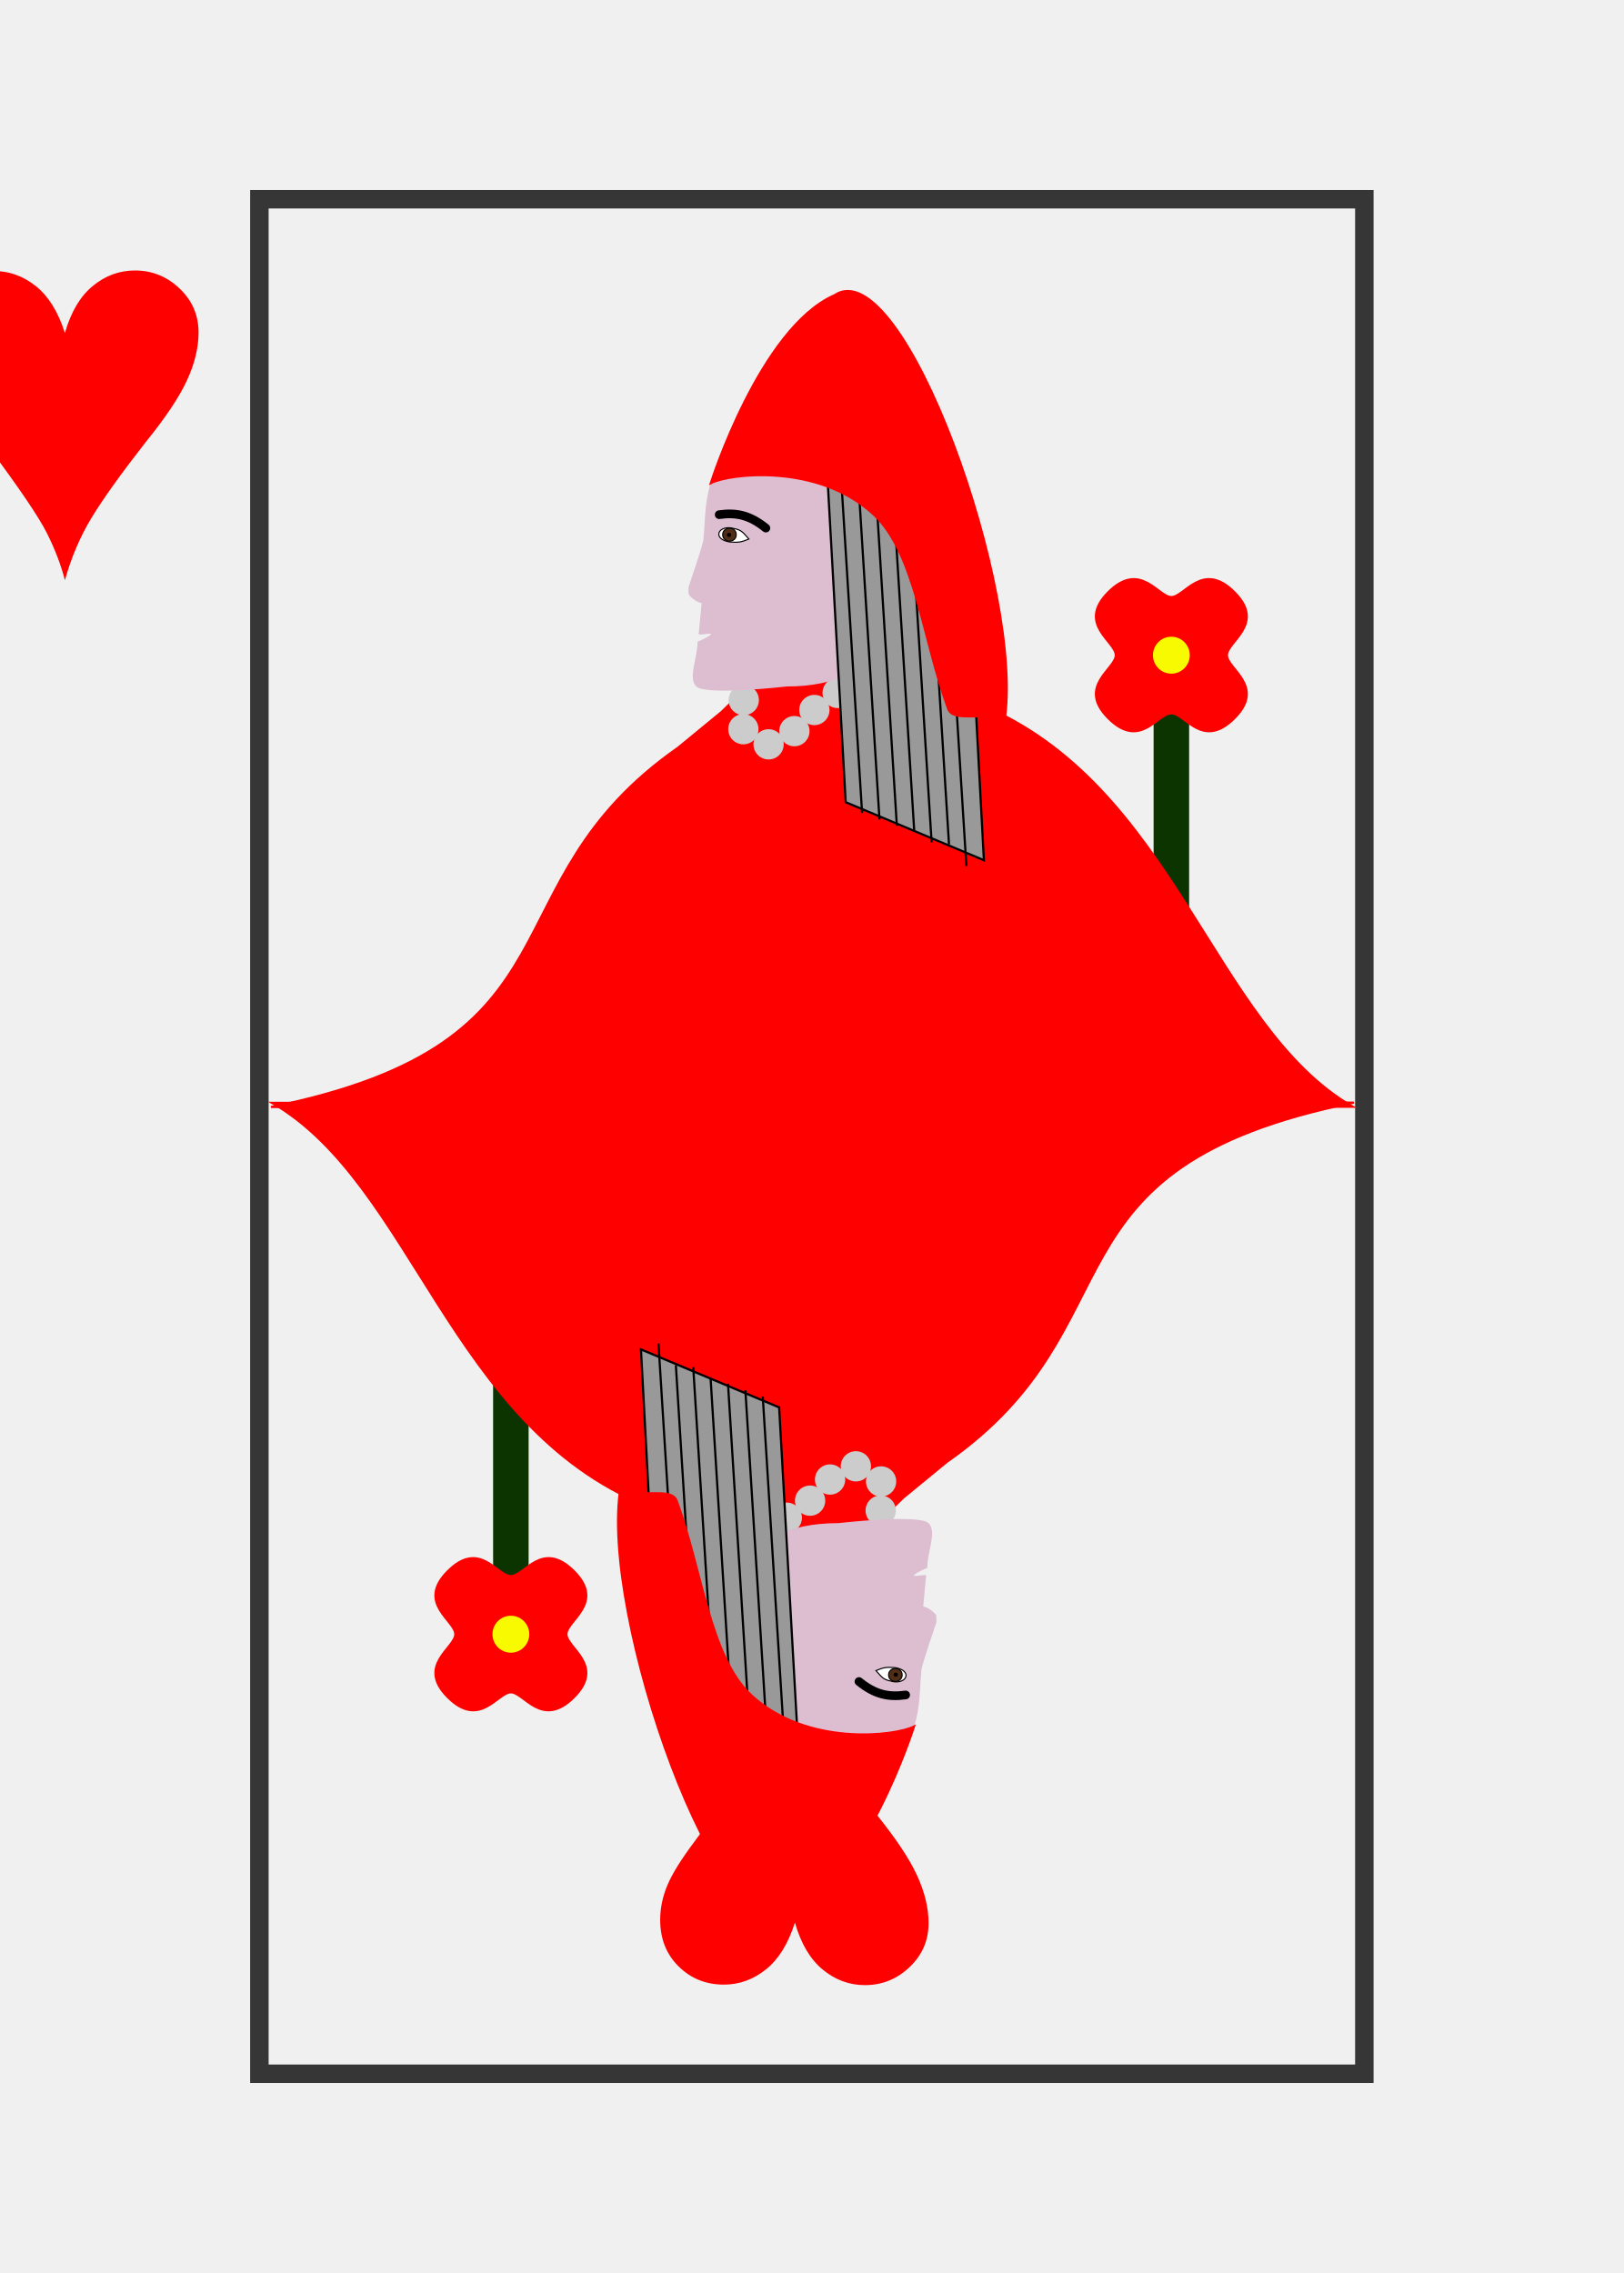
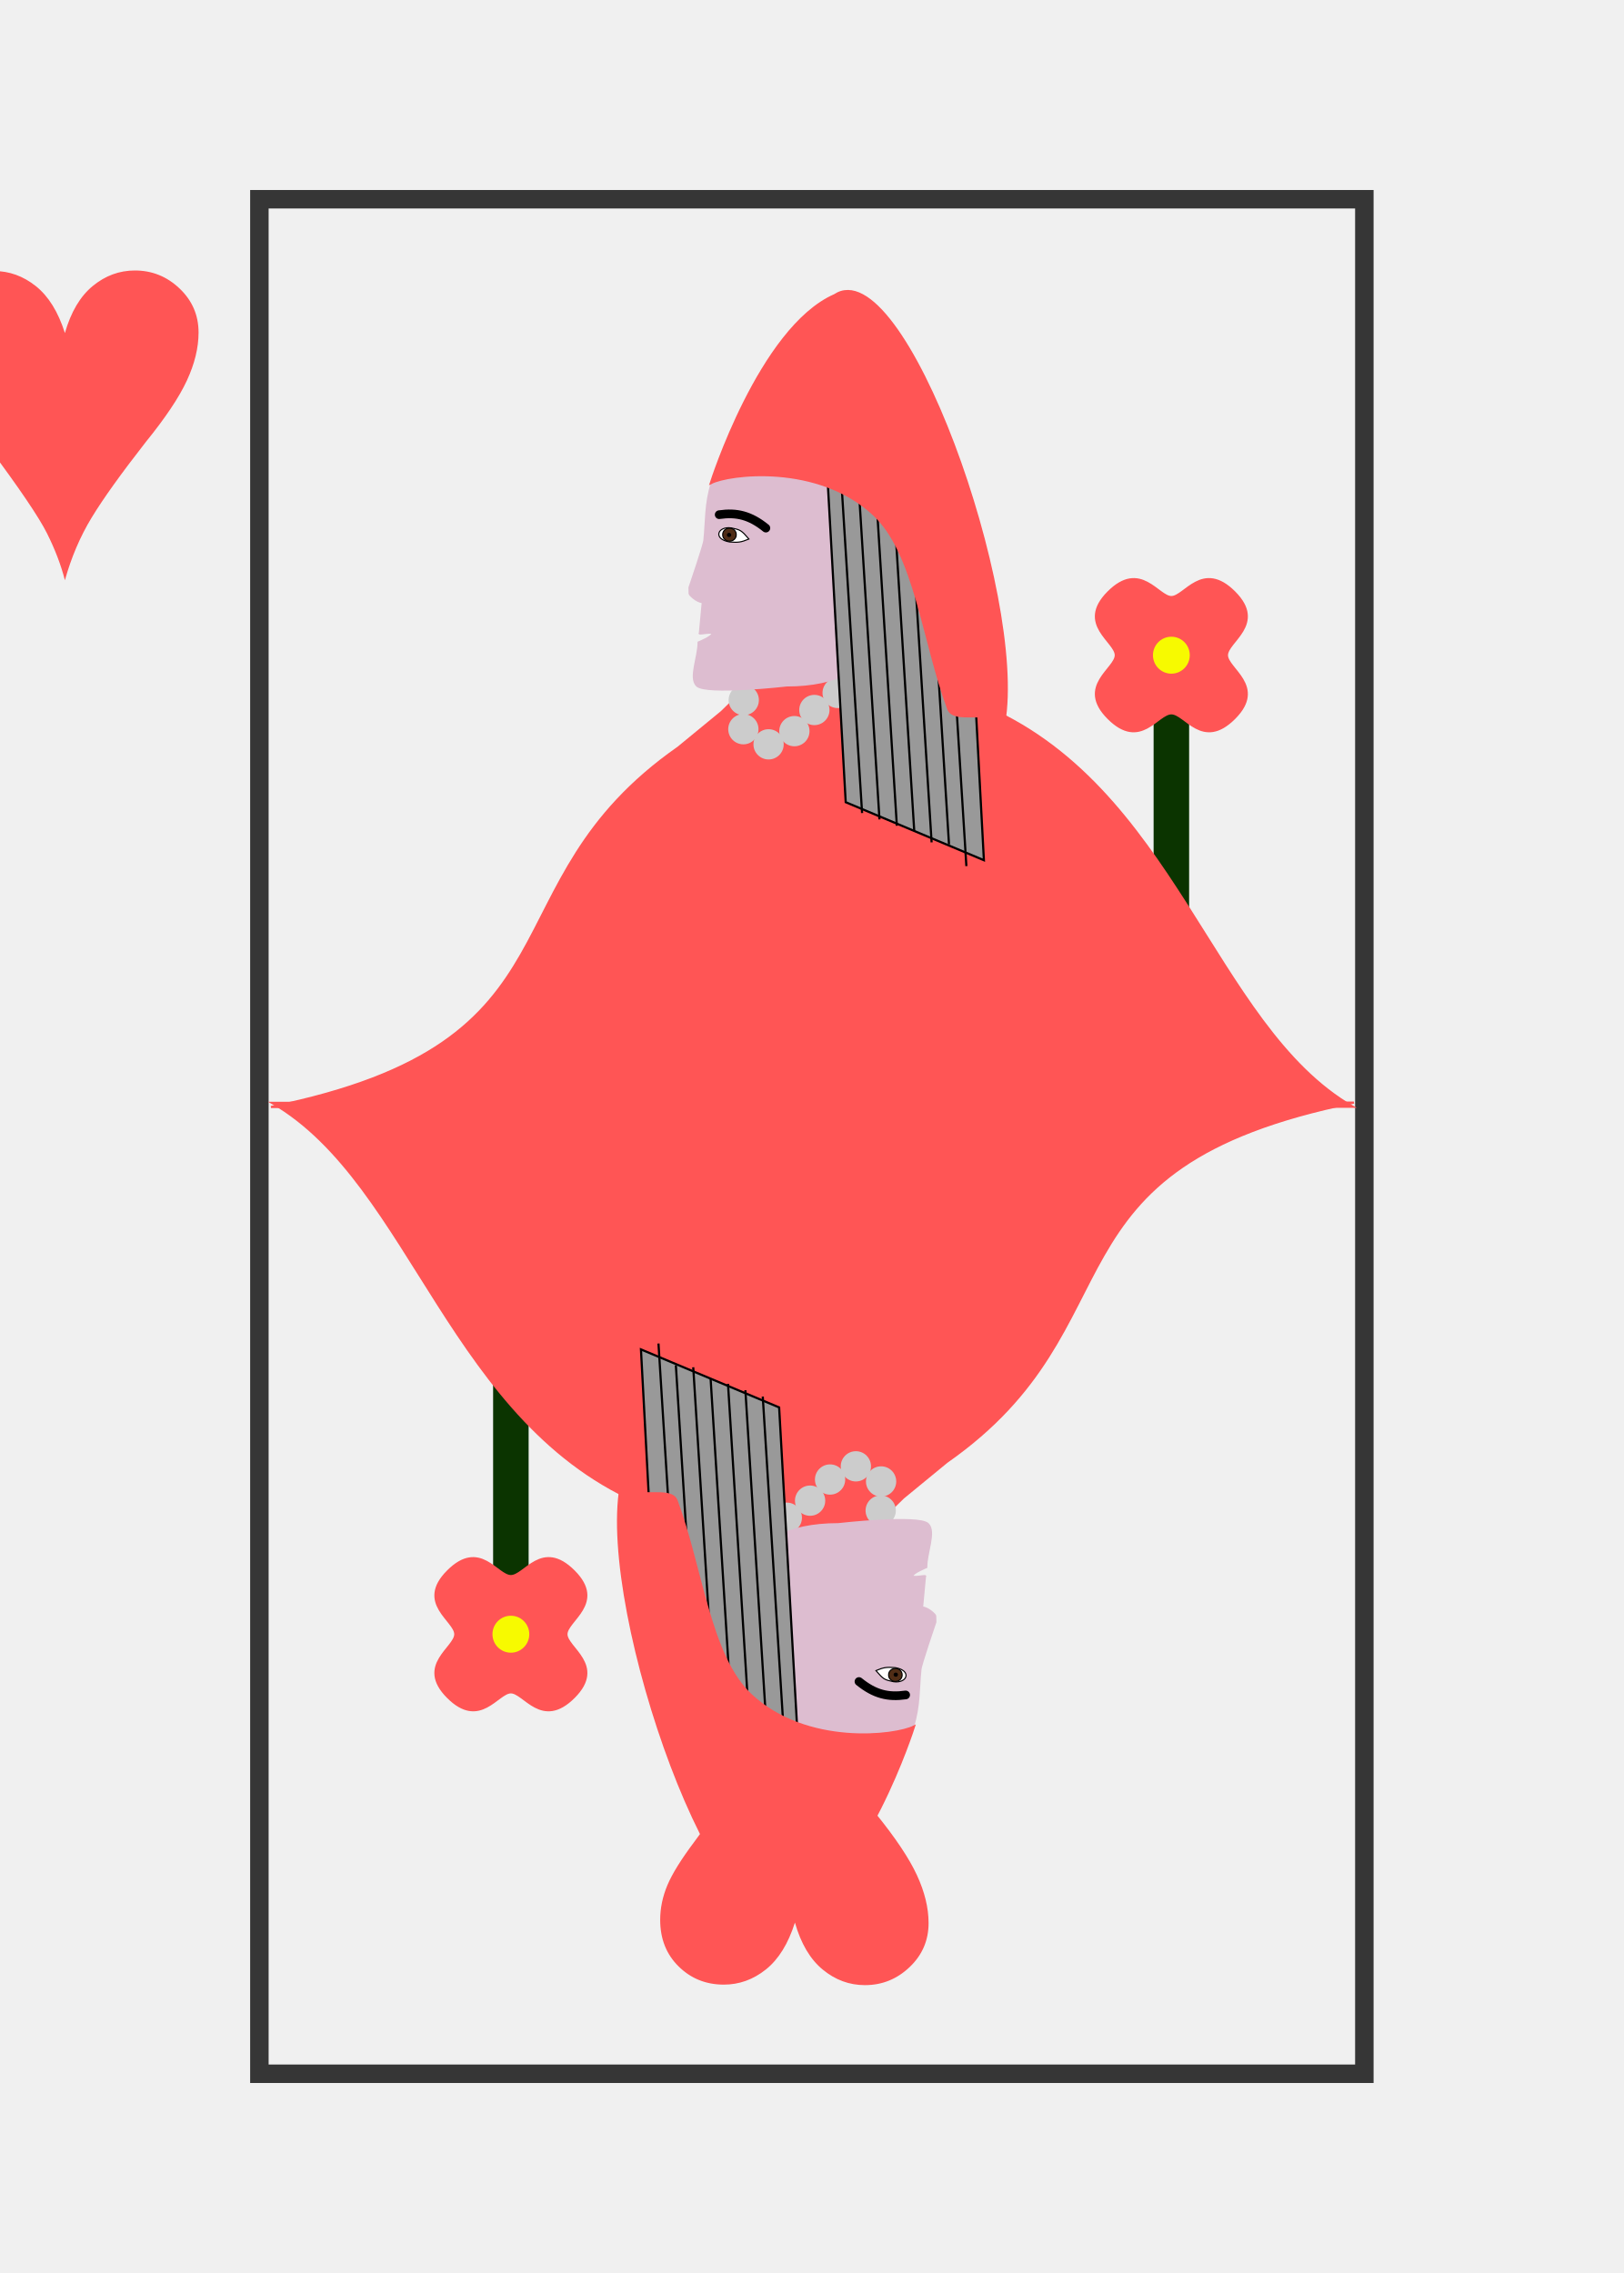
<svg xmlns="http://www.w3.org/2000/svg" xmlns:xlink="http://www.w3.org/1999/xlink" width="747.347" height="1046.286" id="svg2" version="1.0">
  <defs id="defs4">
    </defs>
  <g id="layer1" transform="translate(2.244899,-0.6479052)">
    <g id="g4012" transform="matrix(2.225872,0,0,2.225872,-704.7418,-492.2703)">
      <path id="path3994" d="M 554.372,401.316 L 554.372,367.699 L 561.265,367.699 L 561.265,413.511" style="opacity:1;fill:#0b3400;fill-opacity:1;fill-rule:nonzero;stroke:#0b3400;stroke-width:0.449;stroke-linecap:butt;stroke-linejoin:miter;marker:none;marker-start:none;marker-mid:none;marker-end:none;stroke-miterlimit:4;stroke-dasharray:none;stroke-dashoffset:0;stroke-opacity:1;visibility:visible;display:inline;overflow:visible;enable-background:accumulate" />
-       <path d="M 557.818,368.824 C 560.82,368.824 564.228,376.426 570.772,369.856 C 577.233,363.368 569.171,359.885 569.171,356.944 C 569.171,354.003 577.233,350.519 570.772,344.032 C 564.228,337.462 560.669,345.064 557.818,345.064 C 554.967,345.064 551.409,337.462 544.865,344.032 C 538.403,350.519 546.466,354.003 546.466,356.944 C 546.466,359.885 538.403,363.368 544.865,369.856 C 551.409,376.426 554.817,368.824 557.818,368.824 z" style="fill:#ff0000;fill-opacity:1;stroke:#ff0000;stroke-width:0.719;stroke-linecap:round;stroke-linejoin:round;stroke-miterlimit:4;stroke-opacity:1" id="path3996" />
+       <path d="M 557.818,368.824 C 560.82,368.824 564.228,376.426 570.772,369.856 C 577.233,363.368 569.171,359.885 569.171,356.944 C 569.171,354.003 577.233,350.519 570.772,344.032 C 564.228,337.462 560.669,345.064 557.818,345.064 C 554.967,345.064 551.409,337.462 544.865,344.032 C 538.403,350.519 546.466,354.003 546.466,356.944 C 546.466,359.885 538.403,363.368 544.865,369.856 C 551.409,376.426 554.817,368.824 557.818,368.824 z" style="fill:#ff5555;fill-opacity:1;stroke:#ff5555;stroke-width:0.719;stroke-linecap:round;stroke-linejoin:round;stroke-miterlimit:4;stroke-opacity:1" id="path3996" />
      <path transform="matrix(0.6499399,0,0,0.6525325,228.5643,158.6892)" d="M 511.895,303.824 A 5.303,5.303 0 1 1 501.288,303.824 A 5.303,5.303 0 1 1 511.895,303.824 z" id="path4010" style="opacity:1;fill:#f7fa00;fill-opacity:1;stroke:#f7fa00;stroke-width:1.104;stroke-linecap:round;stroke-linejoin:round;stroke-miterlimit:4;stroke-dasharray:none;stroke-opacity:1" />
    </g>
    <use x="0" y="0" xlink:href="#g4012" id="use4017" transform="matrix(-1,0,0,-1,769.7806,1055.135)" width="747.347" height="1046.286" />
    <g id="g2775" transform="translate(-2.040797,-11.71427)">
      <g id="g2797">
        <g id="g2751" transform="translate(2.768269,0.6819287)">
-           <text xml:space="preserve" style="font-size:144px;font-style:normal;font-weight:normal;text-align:center;text-anchor:middle;fill:#ff0000;fill-opacity:1;stroke:none;stroke-width:1px;stroke-linecap:butt;stroke-linejoin:miter;stroke-opacity:1;font-family:Arial" x="53.461" y="158.362" id="text2396">
-             <tspan style="font-style:normal;font-variant:normal;font-weight:normal;font-stretch:normal;text-align:center;text-anchor:middle;font-family:Arial Narrow;-inkscape-font-specification:Arial Narrow;fill:#ff0000" id="tspan2398" x="53.461" y="158.362">Q</tspan>
+           <text xml:space="preserve" style="font-size:144px;font-style:normal;font-weight:normal;text-align:center;text-anchor:middle;fill:#ff5555;fill-opacity:1;stroke:none;stroke-width:1px;stroke-linecap:butt;stroke-linejoin:miter;stroke-opacity:1;font-family:Arial" x="53.461" y="158.362" id="text2396">
+             <tspan style="font-style:normal;font-variant:normal;font-weight:normal;font-stretch:normal;text-align:center;text-anchor:middle;font-family:Arial Narrow;-inkscape-font-specification:Arial Narrow;fill:#ff5555" id="tspan2398" x="53.461" y="158.362">Q</tspan>
          </text>
-           <text id="text2702" y="298.362" x="58.488" style="font-size:144px;font-style:normal;font-weight:normal;text-align:center;text-anchor:middle;fill:#ff0000;fill-opacity:1;stroke:none;stroke-width:1px;stroke-linecap:butt;stroke-linejoin:miter;stroke-opacity:1;font-family:Arial" xml:space="preserve">
-             <tspan y="298.362" x="58.488" id="tspan2704" style="font-style:normal;font-variant:normal;font-weight:normal;font-stretch:normal;text-align:center;text-anchor:middle;fill:#ff0000;font-family:Arial Narrow;-inkscape-font-specification:Arial Narrow">♥</tspan>
+           <text id="text2702" y="298.362" x="58.488" style="font-size:144px;font-style:normal;font-weight:normal;text-align:center;text-anchor:middle;fill:#ff5555;fill-opacity:1;stroke:none;stroke-width:1px;stroke-linecap:butt;stroke-linejoin:miter;stroke-opacity:1;font-family:Arial" xml:space="preserve">
+             <tspan y="298.362" x="58.488" id="tspan2704" style="font-style:normal;font-variant:normal;font-weight:normal;font-stretch:normal;text-align:center;text-anchor:middle;fill:#ff5555;font-family:Arial Narrow;-inkscape-font-specification:Arial Narrow">♥</tspan>
          </text>
        </g>
        <use x="0" y="0" xlink:href="#g2751" id="use2757" transform="matrix(-1,0,0,-1,746.9388,1071.01)" width="747.347" height="1046.286" />
      </g>
      <rect style="opacity:0.775;fill:none;fill-opacity:1;stroke:#000000;stroke-width:8.5;stroke-linecap:square;stroke-linejoin:miter;stroke-miterlimit:4;stroke-dasharray:none;stroke-opacity:1" id="rect3077" width="508.571" height="862.857" x="119.184" y="104.076" />
    </g>
-     <text xml:space="preserve" style="font-size:250px;font-style:normal;font-weight:normal;text-align:center;text-anchor:middle;fill:#ff0000;fill-opacity:1;stroke:none;stroke-width:1px;stroke-linecap:butt;stroke-linejoin:miter;stroke-opacity:1;font-family:Arial" x="201.022" y="264.925" id="text2941">
+     <text xml:space="preserve" style="font-size:250px;font-style:normal;font-weight:normal;text-align:center;text-anchor:middle;fill:#ff5555;fill-opacity:1;stroke:none;stroke-width:1px;stroke-linecap:butt;stroke-linejoin:miter;stroke-opacity:1;font-family:Arial" x="201.022" y="264.925" id="text2941">
      <tspan id="tspan2943" x="201.022" y="264.925">♥</tspan>
    </text>
    <use x="0" y="0" xlink:href="#text2941" id="use3017" transform="matrix(1,0,0,-1,336,1039.581)" width="747.347" height="1046.286" />
-     <path id="path3918" d="M 329.898,328.362 L 340.788,317.72 L 438.827,304.076 C 448.852,306.154 439.574,321.157 448.22,324.685 C 538.646,361.585 555.561,472.504 620.393,510.099 L 122.469,510.219 C 270.46,480.24 219.146,408.241 309.898,344.791 L 329.898,328.362 z" style="fill:#ff0000;fill-opacity:1;fill-rule:nonzero;stroke:#ff0000;stroke-width:1;stroke-linecap:butt;stroke-linejoin:miter;marker:none;marker-start:none;marker-mid:none;marker-end:none;stroke-miterlimit:4;stroke-dasharray:none;stroke-dashoffset:0;stroke-opacity:1;visibility:visible;display:inline;overflow:visible;enable-background:accumulate" />
+     <path id="path3918" d="M 329.898,328.362 L 340.788,317.72 L 438.827,304.076 C 448.852,306.154 439.574,321.157 448.22,324.685 C 538.646,361.585 555.561,472.504 620.393,510.099 L 122.469,510.219 C 270.46,480.24 219.146,408.241 309.898,344.791 L 329.898,328.362 z" style="fill:#ff5555;fill-opacity:1;fill-rule:nonzero;stroke:#ff5555;stroke-width:1;stroke-linecap:butt;stroke-linejoin:miter;marker:none;marker-start:none;marker-mid:none;marker-end:none;stroke-miterlimit:4;stroke-dasharray:none;stroke-dashoffset:0;stroke-opacity:1;visibility:visible;display:inline;overflow:visible;enable-background:accumulate" />
    <g id="g3205">
      <use height="1046.286" width="747.347" transform="translate(0.1785715,-13.39286)" id="use3203" xlink:href="#use3201" y="0" x="0" />
      <path transform="translate(157.0408,23.86219)" d="M 233.214,295.75 A 6.964,6.964 0 1 1 219.286,295.75 A 6.964,6.964 0 1 1 233.214,295.75 z" id="path2415" style="opacity:1;fill:#cccccc;fill-opacity:1;stroke:none;stroke-width:1.6;stroke-linecap:round;stroke-linejoin:round;stroke-miterlimit:4;stroke-dasharray:none;stroke-opacity:1" />
      <use height="1046.286" width="747.347" transform="translate(-10.71429,7.857143)" id="use3195" xlink:href="#path2415" y="0" x="0" />
      <use height="1046.286" width="747.347" transform="translate(-9.196428,9.732143)" id="use3197" xlink:href="#use3195" y="0" x="0" />
      <use height="1046.286" width="747.347" transform="translate(-11.875,6.071429)" id="use3199" xlink:href="#use3197" y="0" x="0" />
      <use height="1046.286" width="747.347" transform="translate(-11.60714,-6.964285)" id="use3201" xlink:href="#use3199" y="0" x="0" />
    </g>
    <g id="g3932">
      <path transform="translate(-2.244899,0.6479052)" id="path3867" d="M 327.647,222.358 C 324.639,231.633 325.078,240.67 324.224,248.605 C 324.224,250.4 317.363,270.455 317.363,270.455 L 317.422,273.298 C 317.377,273.632 320.39,276.869 323.47,277.203 L 322.146,291.403 C 321.035,292.17 327.932,290.44 327.932,291.703 C 327.932,293.124 321.546,295.738 321.546,295.738 C 321.546,302.494 317.201,312.008 320.758,315.565 C 324.926,319.734 362.054,315.5 362.054,315.5 C 410.046,315.5 410.625,280.5 410.625,280.5 C 410.625,240.091 408.043,214.486 408.043,214.486 C 405.561,214.472 389.957,211.665 373.071,213.377 C 354.523,215.257 343.427,217.576 327.647,222.358 z" style="opacity:1;fill:#ddbdd0;fill-opacity:1;fill-rule:nonzero;stroke:#ddbdd0;stroke-width:1;stroke-linecap:butt;stroke-linejoin:miter;marker:none;marker-start:none;marker-mid:none;marker-end:none;stroke-miterlimit:4;stroke-dasharray:none;stroke-dashoffset:0;stroke-opacity:1;visibility:visible;display:inline;overflow:visible;enable-background:accumulate" />
      <path transform="translate(-2.244899,0.6479052)" id="path3871" d="M 380.228,208.806 L 389.249,369.262 L 452.85,395.961 L 443.55,221.976 L 380.228,208.806 z" style="opacity:1;fill:#999999;fill-opacity:1;fill-rule:nonzero;stroke:#000000;stroke-width:1;stroke-linecap:butt;stroke-linejoin:miter;marker:none;marker-start:none;marker-mid:none;marker-end:none;stroke-miterlimit:4;stroke-dasharray:none;stroke-dashoffset:0;stroke-opacity:1;visibility:visible;display:inline;overflow:visible;enable-background:accumulate" />
      <path id="path3875" d="M 328.773,237.556 C 336.862,236.395 343.048,237.905 350.259,243.736" style="opacity:1;fill:none;fill-opacity:0.703;fill-rule:nonzero;stroke:#000000;stroke-width:4;stroke-linecap:round;stroke-linejoin:round;marker:none;marker-start:none;marker-mid:none;marker-end:none;stroke-miterlimit:4;stroke-dasharray:none;stroke-dashoffset:0;stroke-opacity:1;visibility:visible;display:inline;overflow:visible;enable-background:accumulate" transform="translate(4.3e-6,0)" />
      <path transform="translate(-2.244899,0.6479052)" id="path3902" d="M 386.696,212.893 L 396.786,374.25" style="opacity:1;fill:none;fill-opacity:0.703;fill-rule:nonzero;stroke:#000000;stroke-width:1;stroke-linecap:butt;stroke-linejoin:miter;marker:none;marker-start:none;marker-mid:none;marker-end:none;stroke-miterlimit:4;stroke-dasharray:none;stroke-dashoffset:0;stroke-opacity:1;visibility:visible;display:inline;overflow:visible;enable-background:accumulate" />
      <use transform="translate(8.000005,2.928572)" height="1046.286" width="747.347" id="use3904" xlink:href="#path3902" y="0" x="0" />
      <use transform="translate(8.000005,2.928572)" height="1046.286" width="747.347" id="use3906" xlink:href="#use3904" y="0" x="0" />
      <use height="1046.286" width="747.347" transform="translate(8.000005,2.357143)" id="use3908" xlink:href="#use3906" y="0" x="0" />
      <use transform="translate(8.000005,5.285714)" height="1046.286" width="747.347" id="use3910" xlink:href="#use3908" y="0" x="0" />
      <use height="1046.286" width="747.347" transform="translate(8.000005,0.928572)" id="use3912" xlink:href="#use3910" y="0" x="0" />
      <use transform="translate(8.000005,10)" height="1046.286" width="747.347" id="use3914" xlink:href="#use3912" y="0" x="0" />
      <path id="path3877" d="M 334.325,243.643 C 338.537,244.531 338.965,244.694 342.45,248.769 C 338.782,250.306 337.439,250.43 333.578,250.129 C 325.757,248.829 328.009,242.761 334.325,243.643 z" style="opacity:1;fill:#ffffff;fill-opacity:1;fill-rule:nonzero;stroke:#000000;stroke-width:0.5;stroke-linecap:butt;stroke-linejoin:miter;marker:none;marker-start:none;marker-mid:none;marker-end:none;stroke-miterlimit:4;stroke-dasharray:none;stroke-dashoffset:0;stroke-opacity:1;visibility:visible;display:inline;overflow:visible;enable-background:accumulate" />
      <path transform="matrix(4.117204,0,0,4.187514,-1049.104,-783.5941)" d="M 336.57,246.055 A 0.758,0.694 0 1 1 335.055,246.055 A 0.758,0.694 0 1 1 336.57,246.055 z" id="path3885" style="opacity:1;fill:#502d16;fill-opacity:1;stroke:#000000;stroke-width:0.12;stroke-linecap:round;stroke-linejoin:round;stroke-miterlimit:4;stroke-dasharray:none;stroke-opacity:1" />
      <path style="opacity:1;fill:#000000;fill-opacity:1;stroke:#000000;stroke-width:0.5;stroke-linecap:round;stroke-linejoin:round;stroke-miterlimit:4;stroke-dasharray:none;stroke-opacity:1" id="path3887" d="M 336.57,246.055 A 0.758,0.694 0 1 1 335.055,246.055 A 0.758,0.694 0 1 1 336.57,246.055 z" transform="translate(-2.497438,0.8373088)" />
-       <path style="opacity:1;fill:#ff0000;fill-opacity:1;fill-rule:nonzero;stroke:#ff0000;stroke-width:1;stroke-linecap:butt;stroke-linejoin:miter;marker:none;marker-start:none;marker-mid:none;marker-end:none;stroke-miterlimit:4;stroke-dasharray:none;stroke-dashoffset:0;stroke-opacity:1;visibility:visible;display:inline;overflow:visible;enable-background:accumulate" d="M 327.163,222.38 C 327.163,222.38 349.765,151.038 384.111,135.886 C 415.693,114.783 472.433,273.992 462.158,332.932 C 455.025,326.289 439.037,333.283 436.429,326.285 C 424.875,295.286 421.29,254.709 402.229,236.903 C 376.557,212.92 335.524,218.046 327.163,222.38 z" id="path4021" transform="translate(-2.244899,0.6479052)" />
+       <path style="opacity:1;fill:#ff5555;fill-opacity:1;fill-rule:nonzero;stroke:#ff5555;stroke-width:1;stroke-linecap:butt;stroke-linejoin:miter;marker:none;marker-start:none;marker-mid:none;marker-end:none;stroke-miterlimit:4;stroke-dasharray:none;stroke-dashoffset:0;stroke-opacity:1;visibility:visible;display:inline;overflow:visible;enable-background:accumulate" d="M 327.163,222.38 C 327.163,222.38 349.765,151.038 384.111,135.886 C 415.693,114.783 472.433,273.992 462.158,332.932 C 455.025,326.289 439.037,333.283 436.429,326.285 C 424.875,295.286 421.29,254.709 402.229,236.903 C 376.557,212.92 335.524,218.046 327.163,222.38 z" id="path4021" transform="translate(-2.244899,0.6479052)" />
    </g>
    <use x="0" y="0" xlink:href="#path3918" id="use3954" transform="matrix(-1,0,0,-1,743.3673,1018.407)" width="747.347" height="1046.286" />
    <use x="0" y="0" xlink:href="#g3205" id="use3213" transform="matrix(-1,0,0,-1,743.1888,1018.885)" width="747.347" height="1046.286" />
    <use x="0" y="0" xlink:href="#g3932" id="use3956" transform="matrix(-1,0,0,-1,743.3673,1018.407)" width="747.347" height="1046.286" />
  </g>
</svg>
